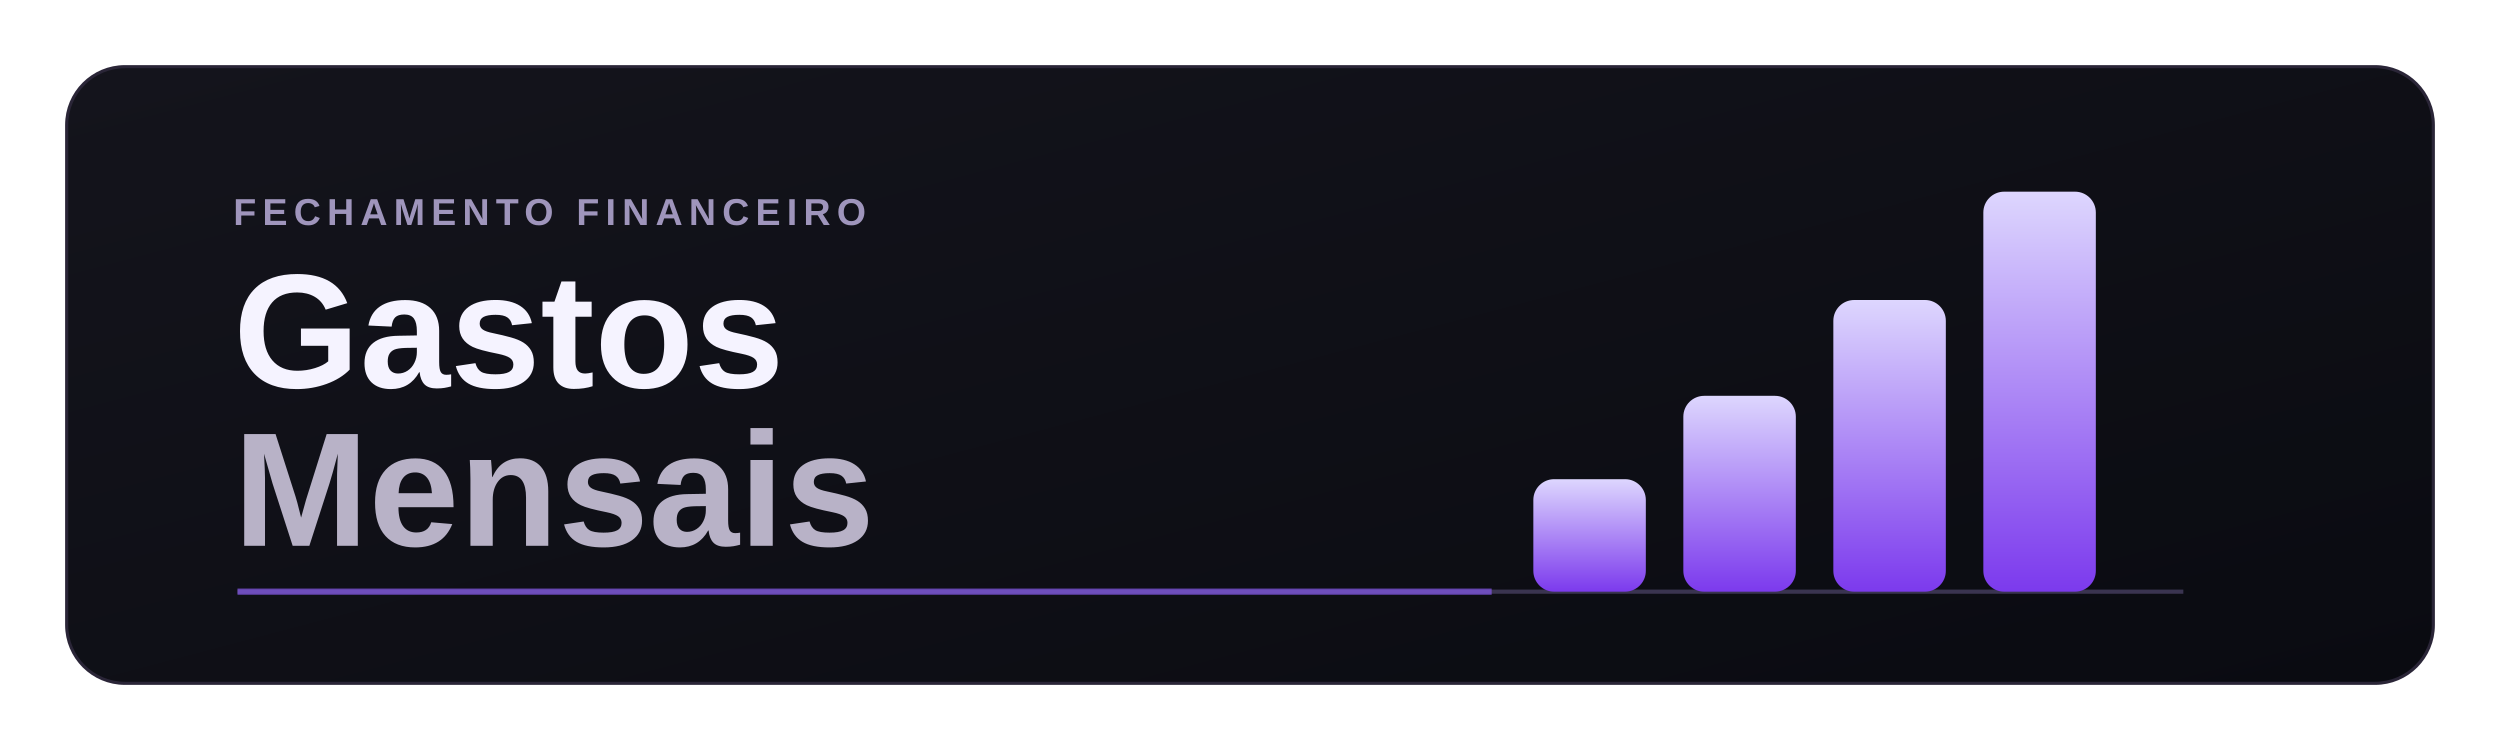
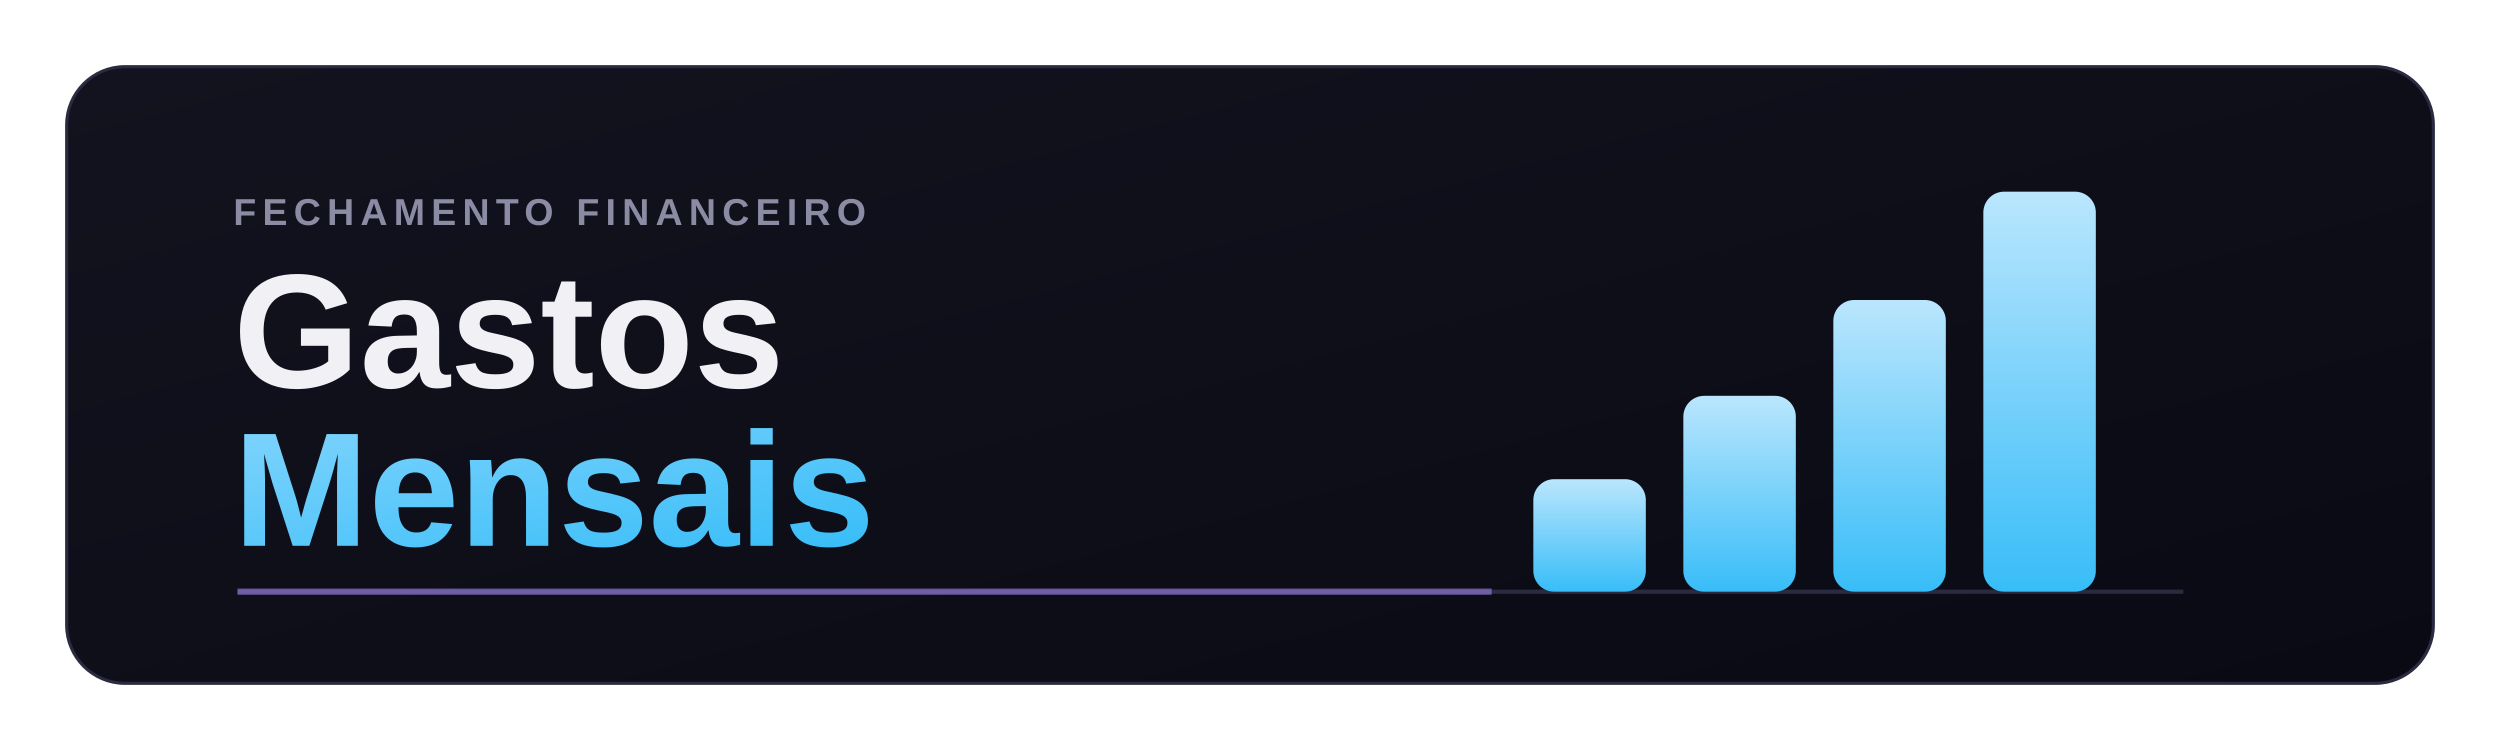
<svg xmlns="http://www.w3.org/2000/svg" viewBox="0 0 1200 360" width="1200" height="360" role="img" aria-label="Gastos Mensais com barras animadas em destaque">
  <defs>
    <linearGradient id="bg-header" x1="0" y1="0" x2="1" y2="1">
-       <stop offset="0%" stop-color="#14141c" />
-       <stop offset="100%" stop-color="#0a0b11" />
+       <stop offset="0%" stop-color="#13131f" />
+       <stop offset="100%" stop-color="#0a0a14" />
    </linearGradient>
    <linearGradient id="bars-header" x1="0" y1="1" x2="0" y2="0">
-       <stop offset="0%" stop-color="#7c3aed" />
-       <stop offset="100%" stop-color="#ddd6fe" />
+       <stop offset="0%" stop-color="#38bdf8" />
+       <stop offset="100%" stop-color="#bae6fd" />
+     </linearGradient>
+     <linearGradient id="brand-header" x1="0" y1="0" x2="1" y2="1">
+       <stop offset="0%" stop-color="#7dd3fc" />
+       <stop offset="100%" stop-color="#38bdf8" />
    </linearGradient>
  </defs>
  <rect x="32" y="32" width="1136" height="296" rx="28" fill="url(#bg-header)" />
-   <rect x="32" y="32" width="1136" height="296" rx="28" fill="none" stroke="#2a2537" stroke-width="1.5" />
-   <text x="112" y="108" fill="#9f95bc" font-family="Segoe UI, Arial, sans-serif" font-size="18" font-weight="700" letter-spacing="3">
+   <rect x="32" y="32" width="1136" height="296" rx="28" fill="none" stroke="#2a2a40" stroke-width="1.5" />
+   <text x="112" y="108" fill="#8b8ba3" font-family="Segoe UI, Arial, sans-serif" font-size="18" font-weight="700" letter-spacing="3">
    FECHAMENTO FINANCEIRO
  </text>
-   <text x="112" y="186" fill="#f5f3ff" font-family="Segoe UI, Arial, sans-serif" font-size="78" font-weight="800">
+   <text x="112" y="186" fill="#f0f0f5" font-family="Segoe UI, Arial, sans-serif" font-size="78" font-weight="800">
    Gastos
  </text>
-   <text x="112" y="262" fill="#b8b2c7" font-family="Segoe UI, Arial, sans-serif" font-size="78" font-weight="700">
+   <text x="112" y="262" fill="url(#brand-header)" font-family="Segoe UI, Arial, sans-serif" font-size="78" font-weight="700">
    Mensais
  </text>
-   <line x1="114" y1="284" x2="1048" y2="284" stroke="#3a3450" stroke-width="2" />
-   <line x1="114" y1="284" x2="716" y2="284" stroke="#8b5cf6" stroke-width="3" opacity="0.65" />
+   <line x1="114" y1="284" x2="1048" y2="284" stroke="#2a2a40" stroke-width="2" />
+   <line x1="114" y1="284" x2="716" y2="284" stroke="#a78bfa" stroke-width="3" opacity="0.55" />
  <g transform="translate(736 74)">
    <rect x="0" y="156" width="54" height="54" rx="10" fill="url(#bars-header)">
      <animate attributeName="height" values="54;78;46;66;54" dur="5.4s" repeatCount="indefinite" calcMode="spline" keyTimes="0;0.24;0.48;0.72;1" keySplines="0.4 0 0.2 1;0.4 0 0.2 1;0.4 0 0.2 1;0.4 0 0.2 1" />
      <animate attributeName="y" values="156;132;164;144;156" dur="5.4s" repeatCount="indefinite" calcMode="spline" keyTimes="0;0.24;0.48;0.72;1" keySplines="0.4 0 0.2 1;0.4 0 0.2 1;0.4 0 0.2 1;0.4 0 0.2 1" />
    </rect>
    <rect x="72" y="116" width="54" height="94" rx="10" fill="url(#bars-header)">
      <animate attributeName="height" values="94;122;88;110;94" dur="5.4s" begin="0.18s" repeatCount="indefinite" calcMode="spline" keyTimes="0;0.24;0.48;0.72;1" keySplines="0.4 0 0.2 1;0.4 0 0.2 1;0.4 0 0.2 1;0.4 0 0.2 1" />
      <animate attributeName="y" values="116;88;122;100;116" dur="5.4s" begin="0.18s" repeatCount="indefinite" calcMode="spline" keyTimes="0;0.24;0.48;0.72;1" keySplines="0.4 0 0.2 1;0.4 0 0.2 1;0.4 0 0.2 1;0.4 0 0.2 1" />
    </rect>
    <rect x="144" y="70" width="54" height="140" rx="10" fill="url(#bars-header)">
      <animate attributeName="height" values="140;170;128;154;140" dur="5.4s" begin="0.36s" repeatCount="indefinite" calcMode="spline" keyTimes="0;0.24;0.48;0.72;1" keySplines="0.4 0 0.2 1;0.4 0 0.2 1;0.4 0 0.2 1;0.4 0 0.2 1" />
      <animate attributeName="y" values="70;40;82;56;70" dur="5.4s" begin="0.36s" repeatCount="indefinite" calcMode="spline" keyTimes="0;0.24;0.48;0.72;1" keySplines="0.4 0 0.2 1;0.4 0 0.2 1;0.4 0 0.2 1;0.4 0 0.2 1" />
    </rect>
    <rect x="216" y="18" width="54" height="192" rx="10" fill="url(#bars-header)">
      <animate attributeName="height" values="192;166;208;182;192" dur="5.4s" begin="0.54s" repeatCount="indefinite" calcMode="spline" keyTimes="0;0.24;0.48;0.72;1" keySplines="0.4 0 0.2 1;0.4 0 0.2 1;0.4 0 0.2 1;0.4 0 0.2 1" />
      <animate attributeName="y" values="18;44;2;28;18" dur="5.4s" begin="0.54s" repeatCount="indefinite" calcMode="spline" keyTimes="0;0.24;0.48;0.72;1" keySplines="0.4 0 0.2 1;0.4 0 0.2 1;0.4 0 0.2 1;0.4 0 0.2 1" />
    </rect>
  </g>
</svg>
